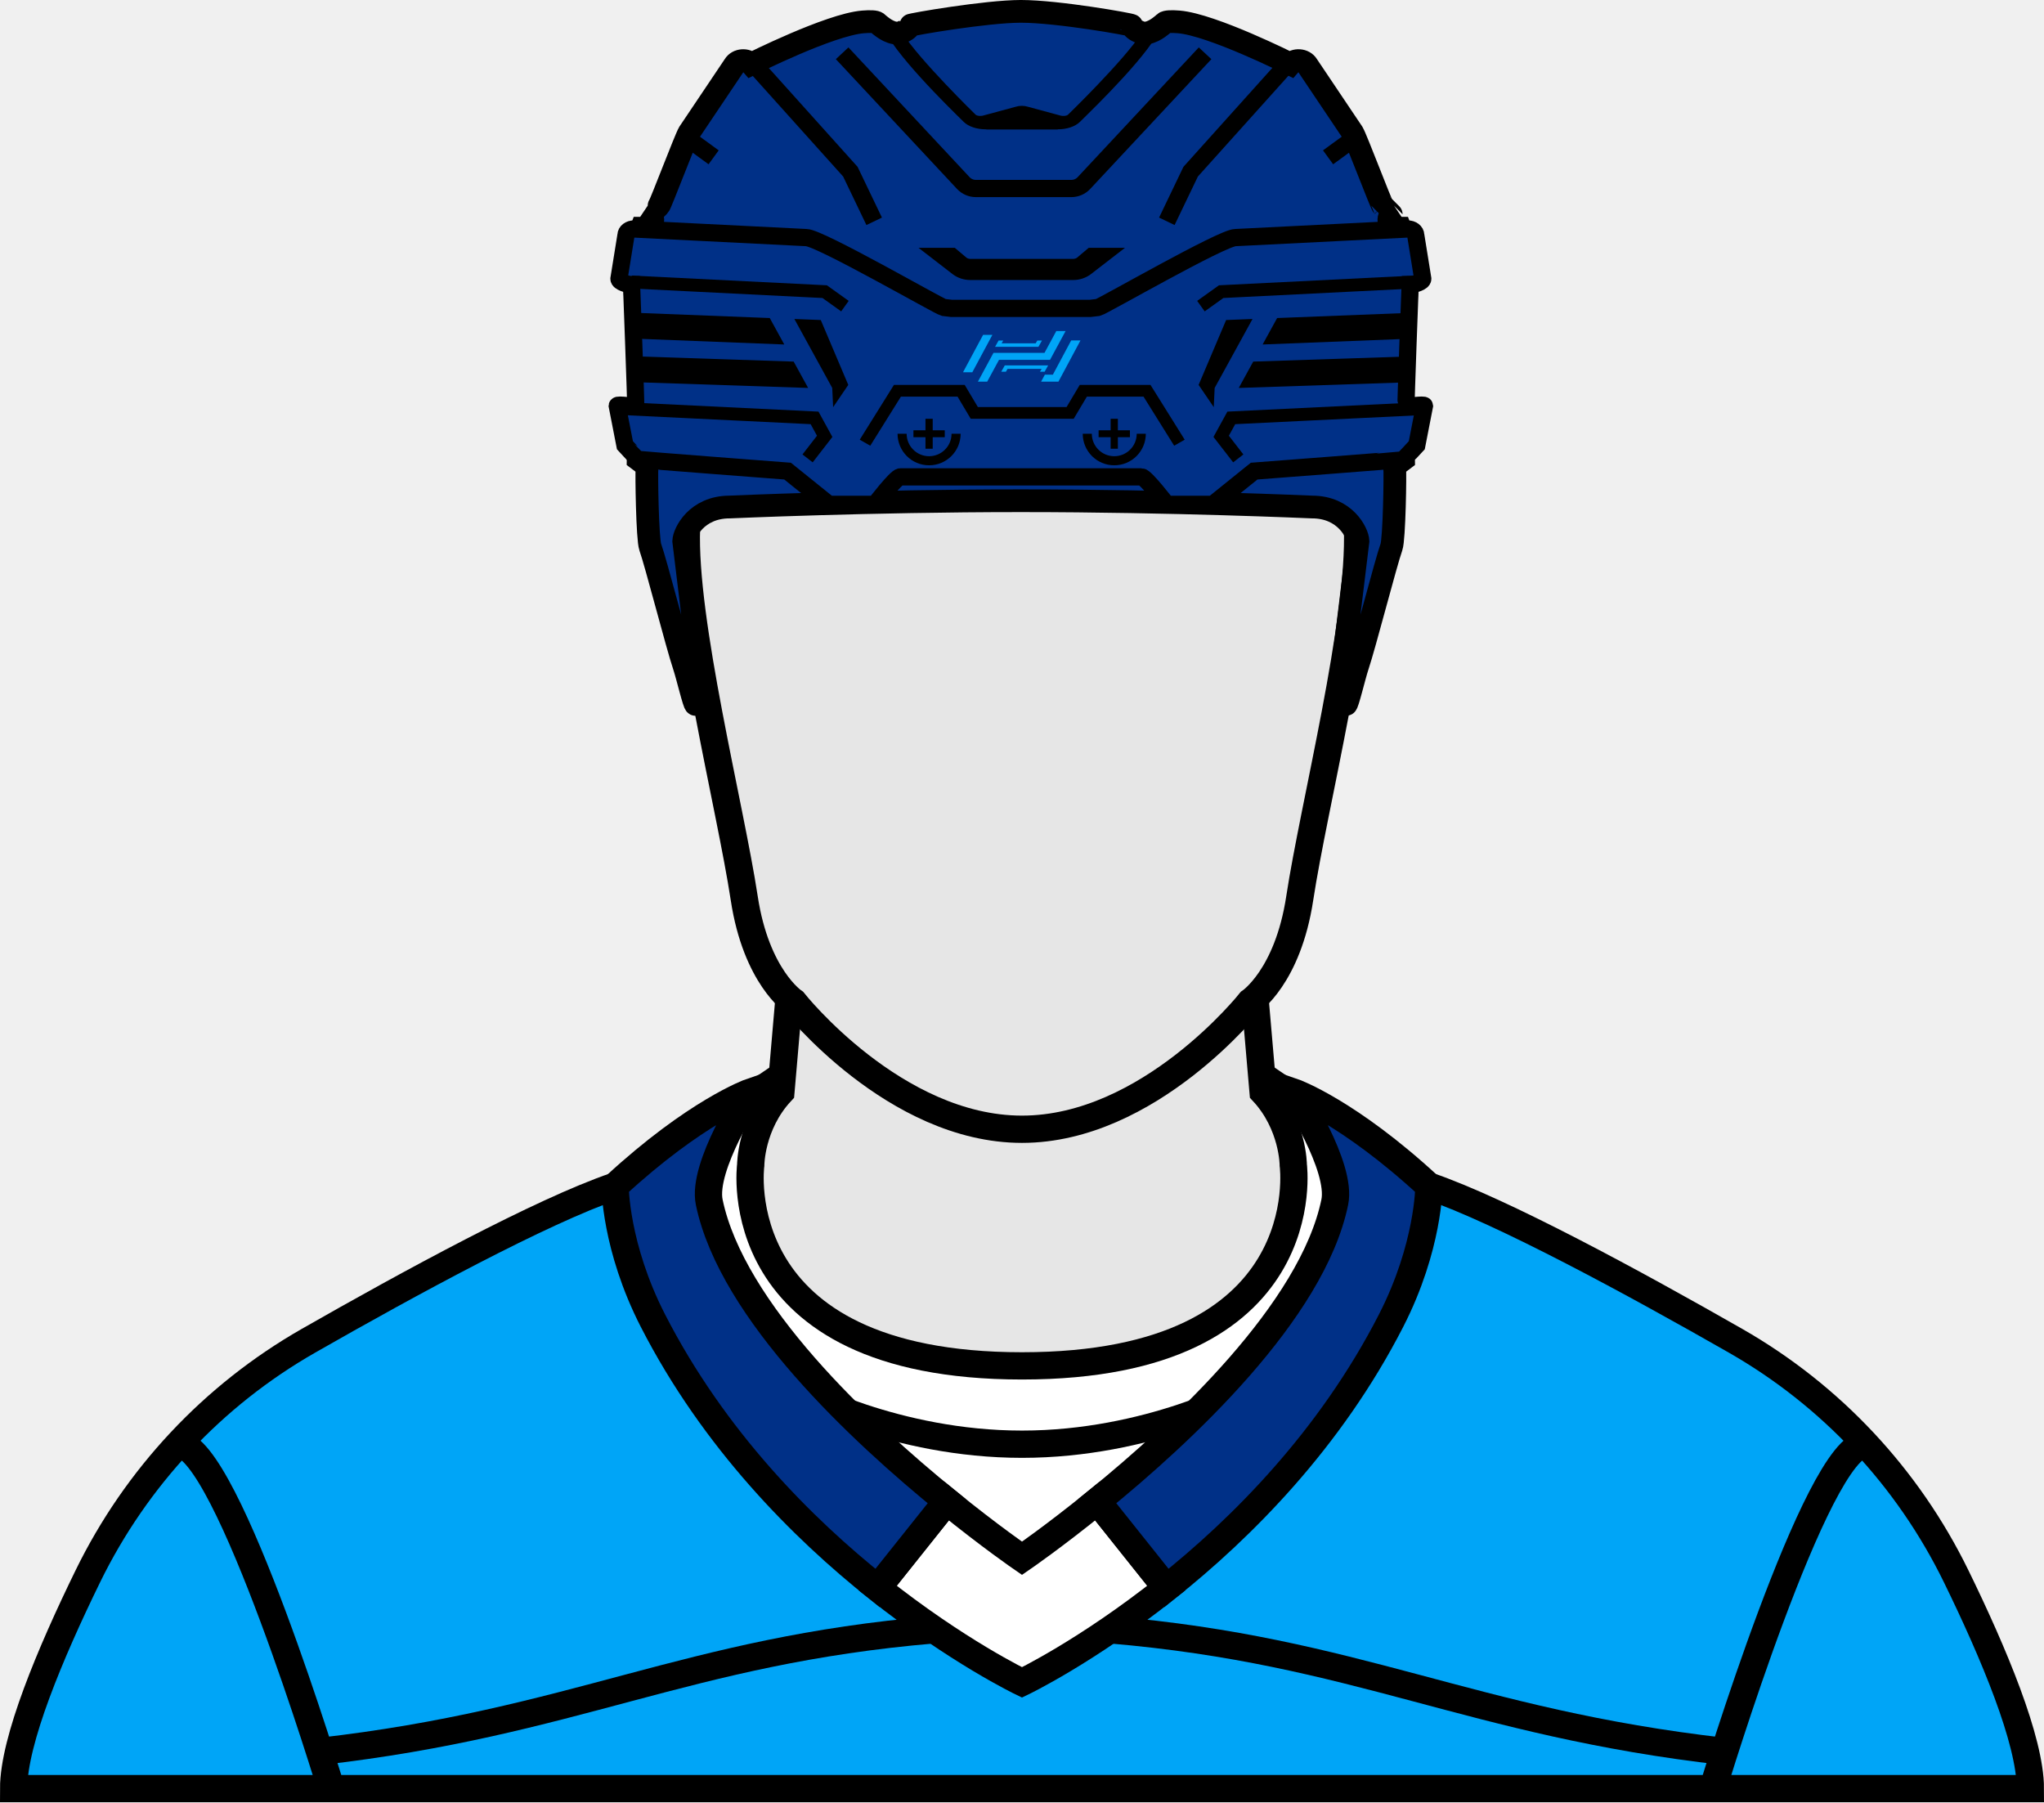
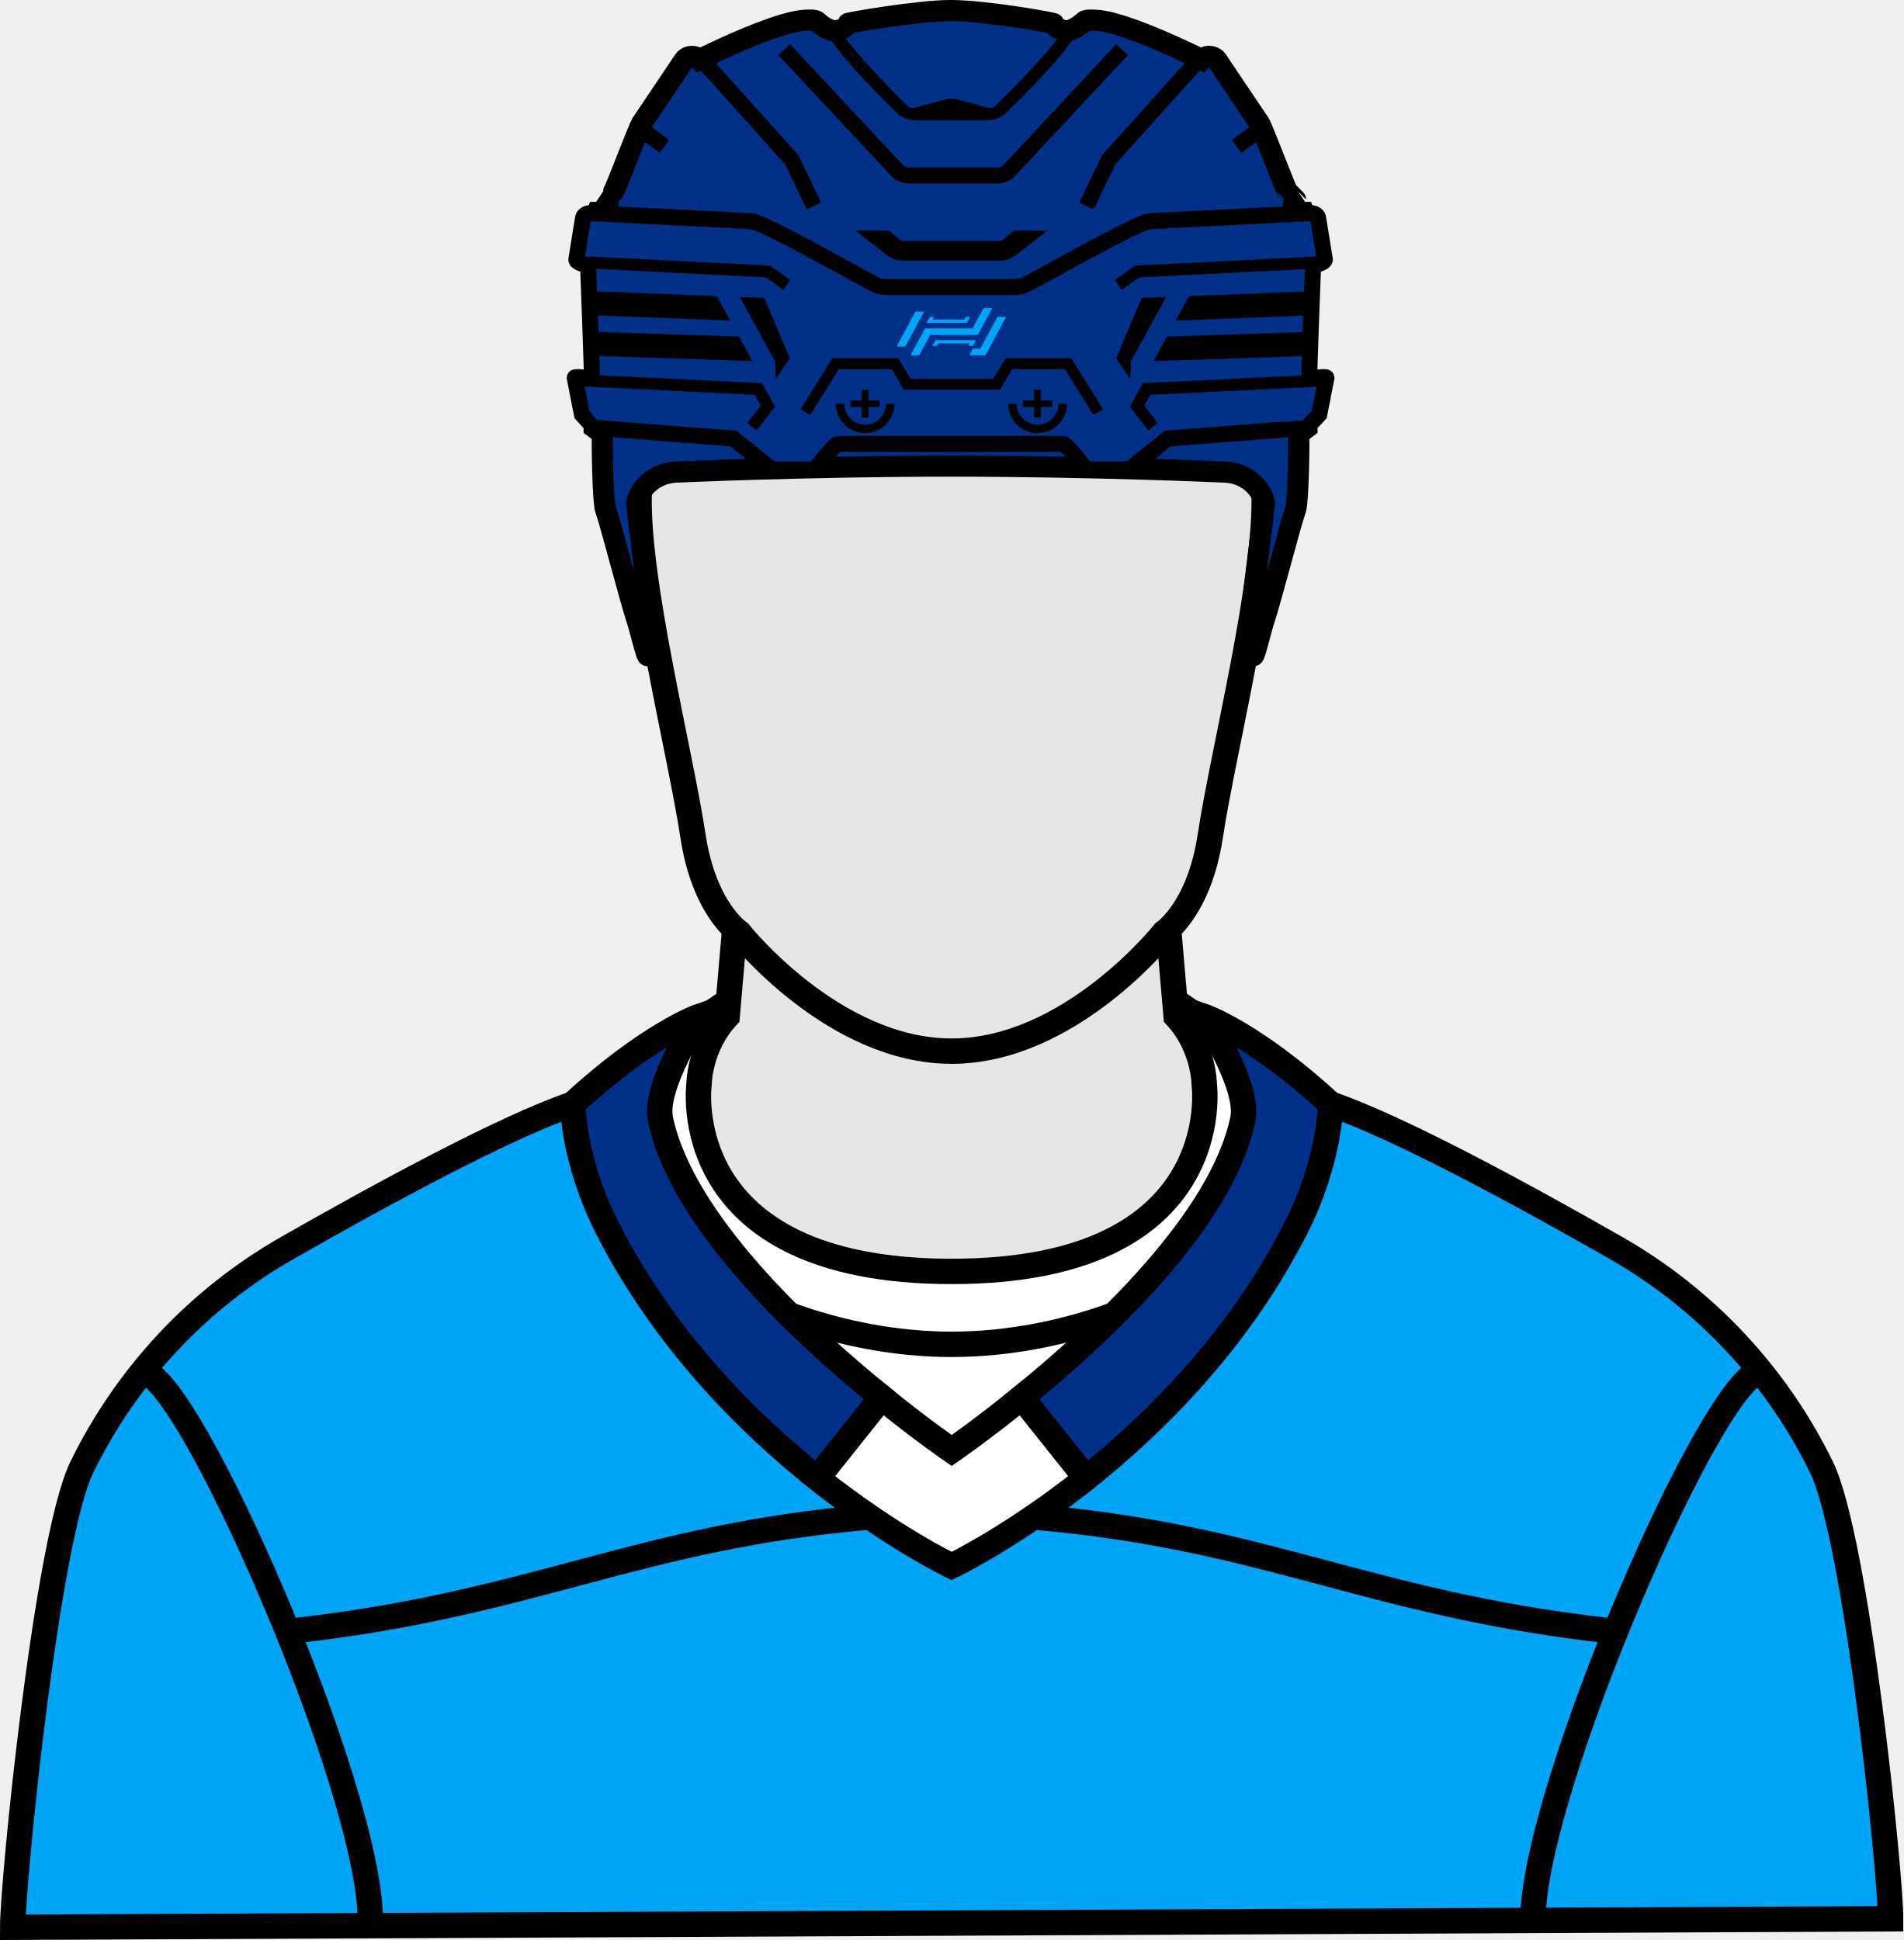
- <svg xmlns="http://www.w3.org/2000/svg" id="Layer_2" data-name="Layer 2" viewBox="0 0 2248.41 1982.27">
+ <svg xmlns="http://www.w3.org/2000/svg" id="Layer_2" data-name="Layer 2" viewBox="0 0 2248.41 2292.33">
  <defs>
    <style>
      .cls-1 {
        fill: #e6e6e6;
      }

      .cls-1, .cls-2, .cls-3, .cls-4, .cls-5, .cls-6, .cls-7, .cls-8, .cls-9, .cls-10, .cls-11 {
        stroke-miterlimit: 10;
      }

      .cls-1, .cls-3, .cls-4, .cls-5, .cls-6, .cls-7, .cls-8, .cls-9, .cls-10, .cls-11 {
        stroke: #000;
      }

      .cls-1, .cls-4, .cls-7, .cls-10, .cls-11 {
        stroke-width: 30px;
      }

-       .cls-12, .cls-10 {
-         fill: #fff;
-       }
- 
      .cls-2 {
        stroke: #ff0;
      }

-       .cls-2, .cls-13, .cls-6, .cls-7, .cls-8, .cls-9 {
+       .cls-2, .cls-12, .cls-6, .cls-7, .cls-8, .cls-9 {
        fill: none;
      }

      .cls-3 {
        stroke-width: 25px;
      }

      .cls-3, .cls-4, .cls-5 {
        fill: #003087;
      }

      .cls-5, .cls-9 {
        stroke-width: 18.94px;
      }

      .cls-6 {
        stroke-width: 10px;
      }

      .cls-8 {
        stroke-width: 14.2px;
      }

-       .cls-14, .cls-11 {
+       .cls-13, .cls-11 {
        fill: #00a5f7;
+       }
+ 
+       .cls-10 {
+         fill: #fff;
      }
    </style>
  </defs>
  <g id="Layer_1-2" data-name="Layer 1">
-     <g id="Berlin">
+     <g id="OBHS">
      <g>
-         <path class="cls-11" d="M1571.82,1304.53c81.15,27.86,226.2,106.69,337.37,170.21,104.97,59.97,189.4,150.19,242.51,258.8,41.55,84.97,81.71,180.8,81.71,233.73H15c0-52.93,40.17-148.76,81.72-233.73,53.11-108.61,137.53-198.83,242.51-258.8,111.17-63.52,256.22-142.35,337.36-170.21l48.58,27.76,133.84,242.89,265.2,215.13,298.42-246.36,104.09-239.42h45.11Z" />
+         <path class="cls-11" d="M1571.82,1304.53c81.15,27.86,226.2,106.69,337.37,170.21,104.97,59.97,189.4,150.19,242.51,258.8,41.55,84.97,81.71,480.8,81.71,533.73l-2218.41,10c0-52.93,40.17-458.76,81.72-543.73,53.11-108.61,137.53-198.83,242.51-258.8,111.17-63.52,256.22-142.35,337.36-170.21l48.58,27.76,133.84,242.89,265.2,215.13,298.42-246.36,104.09-239.42h45.11Z" />
        <g>
-           <path class="cls-7" d="M196.13,1588.48c53.67,0,168.17,378.79,168.17,378.79" />
-           <path class="cls-7" d="M2052.29,1588.48c-53.67,0-168.17,378.79-168.17,378.79" />
+           <path class="cls-7" d="M2080.24,1620.91c-53.67,0-269.35,493.35-269.35,648.36" />
          <path class="cls-7" d="M1220.86,1792.57c273.48,23.19,394.92,101.84,676.07,133.84" />
+           <path class="cls-7" d="M168.18,1620.91c53.67,0,269.35,493.35,269.35,648.36" />
          <path class="cls-7" d="M1027.56,1792.57c-273.48,23.19-394.92,101.84-676.07,133.84" />
        </g>
        <polygon class="cls-10" points="877.85 1530.07 1124.21 1760.81 1370.57 1530.07 877.85 1530.07" />
        <path class="cls-10" d="M1283.1,1746.61c-87.82,69.88-158.89,103.85-158.89,103.85,0,0-71.08-33.98-158.9-103.85l76.12-95.45c47.79,38.8,82.78,62.81,82.78,62.81,0,0,34.99-24.01,82.77-62.81l76.12,95.45Z" />
        <path class="cls-2" d="M825.8,1201.02h0" />
        <path class="cls-2" d="M1422.63,1201.03h-.01" />
        <path class="cls-10" d="M1387.46,1182.39l25.15,17.1c10.41,7.08,19.23,16.26,25.88,26.94l55.85,89.65-71.7,148.05-52.06,65.93s-106.85,58.41-246.36,58.41c-139.52,0-246.36-58.41-246.36-58.41l-52.06-65.93-71.7-148.05,55.85-89.65c6.66-10.69,15.47-19.86,25.88-26.94l25.15-17.1" />
        <path class="cls-4" d="M1041.43,1651.16l-76.12,95.45c-82.61-65.72-180.03-163.2-247.08-294.03-41.64-81.26-41.64-148.05-41.64-148.05,88.65-81.77,148.27-103.18,149.2-103.5-.77,1.18-53.72,82.1-45.64,121.19,24.83,120.09,167.63,252.9,261.28,328.94Z" />
        <path class="cls-4" d="M1571.82,1304.53s0,66.79-41.64,148.05c-67.05,130.84-164.47,228.31-247.08,294.03l-76.12-95.45c93.65-76.03,236.45-208.84,261.28-328.94,8.08-39.09-44.86-120.01-45.63-121.19.93.32,60.54,21.73,149.19,103.5Z" />
        <path class="cls-1" d="M1379.01,1080.69l10.39,120.33c33.21,35.84,33.21,80.37,33.21,80.37,0,0,30.07,220.92-298.41,220.92-328.48,0-298.41-220.92-298.41-220.92,0,0,0-44.53,33.21-80.37l10.39-120.33" />
        <path class="cls-1" d="M1124.19,1242.05c140.16,0,251.08-140.17,251.08-140.17,0,0,41.3-27.38,54.44-113.88,15.48-101.9,67.43-304.36,63.51-407.36-2.71-71.4-14.81-227.99-65.7-278.14-56.22-55.4-246.39-87.6-303.33-87.6-56.94,0-247.11,32.2-303.33,87.6-50.89,50.15-62.99,206.74-65.7,278.14-3.92,103,48.03,305.46,63.51,407.36,13.14,86.51,54.44,113.88,54.44,113.88,0,0,110.91,140.17,251.08,140.17Z" />
      </g>
      <g>
        <path class="cls-3" d="M1001.03,27.96c-1.17,2.92-4.02,5.52-9.63,7.58-.28.12-.61.24-.89.32-4.16,1.18-8.65.28-13.18-1.93-.51-.24-.98-.51-1.5-.79-.47-.2-.89-.47-1.35-.75-.47-.28-.94-.55-1.4-.87-.47-.28-.89-.59-1.36-.91-.42-.28-.79-.55-1.21-.87-.51-.36-1.03-.75-1.5-1.14-.47-.36-.93-.71-1.36-1.07-.89-.71-1.78-1.46-2.66-2.25v-.08c-1.73-1.54-7.52-1.78-15.8-1.1-36.78,3.08-122.88,46.32-122.88,46.32-4.86-5.56-14.91-4.81-18.55,1.34l-49.87,74.23c-4.11,6.95-31.08,78.5-32.9,80.2,0,0-9.47,9.47-9.47,9.51.33.39,2.15,2.84,2.38,4.06,1.96,10.93-10.75,11.25-12.24,11.25,0,0-17.35,44.76-12.77,44.76h4.38s6.28,127.44,6,130.64l-1.32,78.88,9.77,7.38c-.75,9.17.45,80.31,3.56,89.01,6.38,17.85,29.25,107.11,37.28,131.1,3.56,10.65,11.18,43.02,12.61,41.99l.47-.36c4.35-3.08,6.82-7.58,6.73-12.31l-20.29-166.99c.33-8.92,14.05-37.45,50.55-37.45,0,0,154.13-6.91,318.96-6.91h.76s0,0,0,0h.76s.19,0,.19,0h-3.23s.19,0,.19,0h1.52-.37s.19,0,.19,0h.57s0,0,0,0h.19s0,0,0,0h.76s-3.23,0-3.23,0h.19s.57,0,.57,0h.19s0,0,0,0h.57s.19,0,.19,0h2.67s.19,0,.19,0h.57s0,0,0,0h.76s.19,0,.19,0h-3.23s.19,0,.19,0h1.52-.37s.19,0,.19,0h.57s0,0,0,0h.19s0,0,0,0h.76s-3.23,0-3.23,0h.19s.57,0,.57,0h.19s0,0,0,0h.57s.19,0,.19,0c164.83,0,318.96,6.91,318.96,6.91,36.5,0,50.23,28.53,50.55,37.45l-20.29,166.99c-.09,4.74,2.38,9.23,6.73,12.31l.47.36c1.43,1.03,9.05-31.34,12.61-41.99,8.03-23.99,30.9-113.25,37.28-131.1,3.11-8.71,4.31-79.84,3.56-89.01l9.77-7.38-1.32-78.88c-.28-3.2,6-130.65,6-130.65h4.38c4.58,0-12.77-44.76-12.77-44.76-1.5,0-14.21-.32-12.24-11.25.23-1.22,2.06-3.67,2.38-4.06,0-.04-9.47-9.51-9.47-9.51-1.82-1.7-28.79-73.26-32.9-80.2l-49.87-74.23c-3.65-6.16-13.69-6.91-18.55-1.34,0,0-86.1-43.24-122.88-46.32-8.27-.67-14.07-.43-15.8,1.1v.08c-.89.79-1.78,1.54-2.66,2.25-.42.36-.89.71-1.36,1.07-.47.39-.98.79-1.5,1.14-.42.32-.79.59-1.21.87-.47.32-.89.63-1.36.91-.47.32-.93.59-1.4.87-.47.28-.89.55-1.35.75-.51.28-.98.55-1.5.79-4.53,2.21-9.02,3.12-13.18,1.93-.28-.08-.61-.2-.89-.32-5.61-2.05-8.46-4.66-9.63-7.58-.42-1.07-81.27-15.46-121.91-15.46-37.96,0-121.49,14.39-121.91,15.46Z" />
        <path class="cls-5" d="M990.27,524.5c-4.55,0-27.65,30.22-27.65,30.22h-50.9l-45.38-36.55s-163.57-12.49-164.37-12.88c-.29-.11-14.54-15.56-14.54-15.56l-8.47-43.46c.22-2.12,19.05,1.57,20.29-.32.44-.73-4.54-132.91-4.54-132.91-4.6,0-13.86-2.85-13.86-6.36l7.76-48.13c0-3.7,3.92-6.7,8.76-6.7l189.56,9.47c14.6,0,145.6,75.55,151.08,76.84l8.39,1h153.1s8.39-1,8.39-1c5.47-1.28,136.48-76.84,151.08-76.84l189.56-9.47c4.84,0,8.76,3,8.76,6.7l7.76,48.13c0,3.52-9.27,6.36-13.86,6.36,0,0-4.98,132.18-4.54,132.91,1.24,1.9,20.07-1.8,20.29.32l-8.47,43.46s-14.25,15.45-14.54,15.56c-.8.39-164.37,12.88-164.37,12.88l-45.38,36.55h-50.9s-23.11-30.22-27.65-30.22h-265.34Z" />
        <g id="Logos">
          <g id="White">
-             <polygon class="cls-14" points="1069.55 409.45 1091.62 368.32 1081.4 368.32 1059.32 409.45 1069.55 409.45" />
-             <polygon class="cls-14" points="1178.31 374.44 1158.16 412.11 1149.34 412.11 1145.2 419.78 1164.28 419.78 1188.54 374.44 1178.31 374.44" />
-             <polygon class="cls-14" points="1172.17 364.1 1161.94 364.1 1148.96 388.1 1092.83 388.1 1075.69 419.78 1085.92 419.78 1098.92 395.78 1155.03 395.78 1155.04 395.78 1172.17 364.1" />
-             <polygon class="cls-14" points="1106.5 408.84 1108.3 405.76 1145.79 405.76 1143.98 408.84 1149.1 408.84 1152.97 401.92 1105.25 401.92 1101.38 408.84 1106.5 408.84" />
-             <polygon class="cls-14" points="1141.06 374.53 1139.25 377.61 1101.77 377.61 1103.57 374.53 1098.45 374.53 1094.59 381.45 1142.3 381.45 1146.17 374.53 1141.06 374.53" />
+             <polygon class="cls-13" points="1069.55 409.45 1091.62 368.32 1081.4 368.32 1059.32 409.45 1069.55 409.45" />
+             <polygon class="cls-13" points="1178.31 374.44 1158.16 412.11 1149.34 412.11 1145.2 419.78 1164.28 419.78 1188.54 374.44 1178.31 374.44" />
+             <polygon class="cls-13" points="1172.17 364.1 1161.94 364.1 1148.96 388.1 1092.83 388.1 1075.69 419.78 1085.92 419.78 1098.92 395.78 1155.03 395.78 1155.04 395.78 1172.17 364.1" />
+             <polygon class="cls-13" points="1106.5 408.84 1108.3 405.76 1145.79 405.76 1143.98 408.84 1149.1 408.84 1152.97 401.92 1105.25 401.92 1101.38 408.84 1106.5 408.84" />
+             <polygon class="cls-13" points="1141.06 374.53 1139.25 377.61 1101.77 377.61 1103.57 374.53 1098.45 374.53 1094.59 381.45 1142.3 381.45 1146.17 374.53 1141.06 374.53" />
          </g>
        </g>
        <path d="M1124.28,142.25h39.3c9.91,0,19.1-3.06,24.24-8.11,18.44-18.09,78.95-76.9,90.59-106.62,0,0-18.79,2.92-22.44,8.59-19.45,30.27-81.07,89.95-81.07,89.95-1.96,1.76-5.52,1.6-7.83,1.2l-36.55-9.89c-1.98-.62-4.06-.93-6.14-.95h-.76c-2.08.02-4.16.33-6.14.95l-36.55,9.89c-2.32.4-5.87.55-7.83-1.2,0,0-61.25-59.62-80.51-89.83-3.59-5.63-22.35-8.51-22.35-8.51,11.63,29.72,71.49,88.33,89.93,106.42,5.14,5.04,14.32,8.11,24.24,8.11h39.3" />
        <path d="M1084.98,142.25h78.61s-2.37-5.23-2.37-5.23c-.39-.67-28.27-8.09-35.04-9.57-1.01-.22-2.02-.22-3.04,0-6.86,1.47-35.43,8.74-35.78,9.57l-2.37,5.23Z" />
-         <path class="cls-13" d="M1430.47,66.79s5.23.54,7.84,4.95l-155.87,106.45c24.31-45.24,99.76-101.14,112.75-113.9,1.05-1.03,2.63-1.52,4.22-1.31l31.06,3.82Z" />
-         <path class="cls-13" d="M818.26,66.79s-5.23.54-7.84,4.95l155.87,106.45c-24.31-45.24-99.76-101.14-112.75-113.9-1.05-1.03-2.63-1.52-4.22-1.31l-31.06,3.82Z" />
+         <path class="cls-12" d="M1430.47,66.79s5.23.54,7.84,4.95l-155.87,106.45c24.31-45.24,99.76-101.14,112.75-113.9,1.05-1.03,2.63-1.52,4.22-1.31l31.06,3.82Z" />
+         <path class="cls-12" d="M818.26,66.79s-5.23.54-7.84,4.95l155.87,106.45c-24.31-45.24-99.76-101.14-112.75-113.9-1.05-1.03-2.63-1.52-4.22-1.31l-31.06,3.82Z" />
        <path d="M1197.62,272.54l-12.86,10.85c-1.18.86-2.64,1.34-4.13,1.34h-113.38c-1.49,0-2.96-.48-4.14-1.34l-12.86-10.85h-39.91l37.92,29.27c5.41,3.98,12.15,6.18,18.98,6.18h113.38c6.83,0,13.57-2.19,18.98-6.17l37.92-29.28h-39.91Z" />
        <polygon points="1039.24 473.28 1025.99 473.28 1025.99 460.61 1018.03 460.61 1018.03 473.28 1004.78 473.28 1004.78 480.88 1018.03 480.88 1018.03 493.55 1025.99 493.55 1025.99 480.88 1039.24 480.88 1039.24 473.28" />
        <polygon points="1242.93 473.28 1229.67 473.28 1229.67 460.61 1221.72 460.61 1221.72 473.28 1208.46 473.28 1208.46 480.88 1221.72 480.88 1221.72 493.55 1229.67 493.55 1229.67 480.88 1242.93 480.88 1242.93 473.28" />
        <path d="M1291.59,490.23l-33.71-53.98h-62.3l-14.51,24.37h-113.25l-14.51-24.37h-62.3l-33.71,53.98-11.59-6.61,37.64-60.28h77.81l14.51,24.37h97.55l14.51-24.37h77.81l37.64,60.28-11.59,6.61Z" />
        <g>
          <polyline class="cls-9" points="828.99 70.41 935.4 188.82 961.6 243.42" />
          <polyline class="cls-9" points="1416.14 70.41 1309.73 188.82 1283.53 243.42" />
          <path class="cls-9" d="M926.37,58.61l133.29,142.75c3.58,3.82,8.58,5.98,13.81,5.98h105.03c5.23,0,10.23-2.17,13.81-5.98l133.29-142.75" />
        </g>
        <line class="cls-9" x1="747.87" y1="145.98" x2="784.99" y2="173.03" />
        <line class="cls-9" x1="1498.01" y1="145.98" x2="1460.89" y2="173.03" />
        <polyline class="cls-8" points="694.7 310.19 907.16 320.78 929.43 336.71" />
        <polyline class="cls-8" points="678.96 449.1 896.02 459.63 907.16 479.92 888.35 504.18" />
        <polyline class="cls-8" points="1555.75 310.19 1343.29 320.78 1321.02 336.71" />
        <polyline class="cls-8" points="1571.49 449.1 1354.43 459.63 1343.29 479.92 1362.1 504.18" />
-         <g>
-           <line class="cls-12" x1="698.32" y1="406.13" x2="884.9" y2="412.66" />
-           <polygon points="888.95 426.69 697.82 420.32 698.82 391.94 873.04 397.71 888.95 426.69" />
-         </g>
-         <g>
-           <line class="cls-12" x1="698.32" y1="358.23" x2="859.19" y2="364.93" />
-           <polygon points="862.71 378.89 697.73 372.43 698.91 344.04 846.74 349.8 862.71 378.89" />
-         </g>
+         <polygon points="888.95 426.69 697.82 420.32 698.82 391.94 873.04 397.71 888.95 426.69" />
+         <polygon points="862.71 378.89 697.73 372.43 698.91 344.04 846.74 349.8 862.71 378.89" />
        <polygon points="933.11 423.34 902.85 351.99 873.83 350.86 915.46 426.69 916.45 447.84 933.11 423.34" />
        <polygon points="1362.64 426.69 1553.78 420.32 1552.78 391.94 1378.56 397.71 1362.64 426.69" />
        <polygon points="1388.89 378.89 1553.87 372.43 1552.69 344.04 1404.86 349.8 1388.89 378.89" />
        <polygon points="1318.49 423.34 1348.75 351.99 1377.77 350.86 1336.13 426.69 1335.15 447.84 1318.49 423.34" />
        <g>
          <path class="cls-6" d="M992.31,477.08c0,16.4,13.3,29.7,29.7,29.7s29.7-13.3,29.7-29.7" />
          <path class="cls-6" d="M1255.4,477.08c0,16.4-13.3,29.7-29.7,29.7s-29.7-13.3-29.7-29.7" />
        </g>
      </g>
    </g>
  </g>
</svg>
